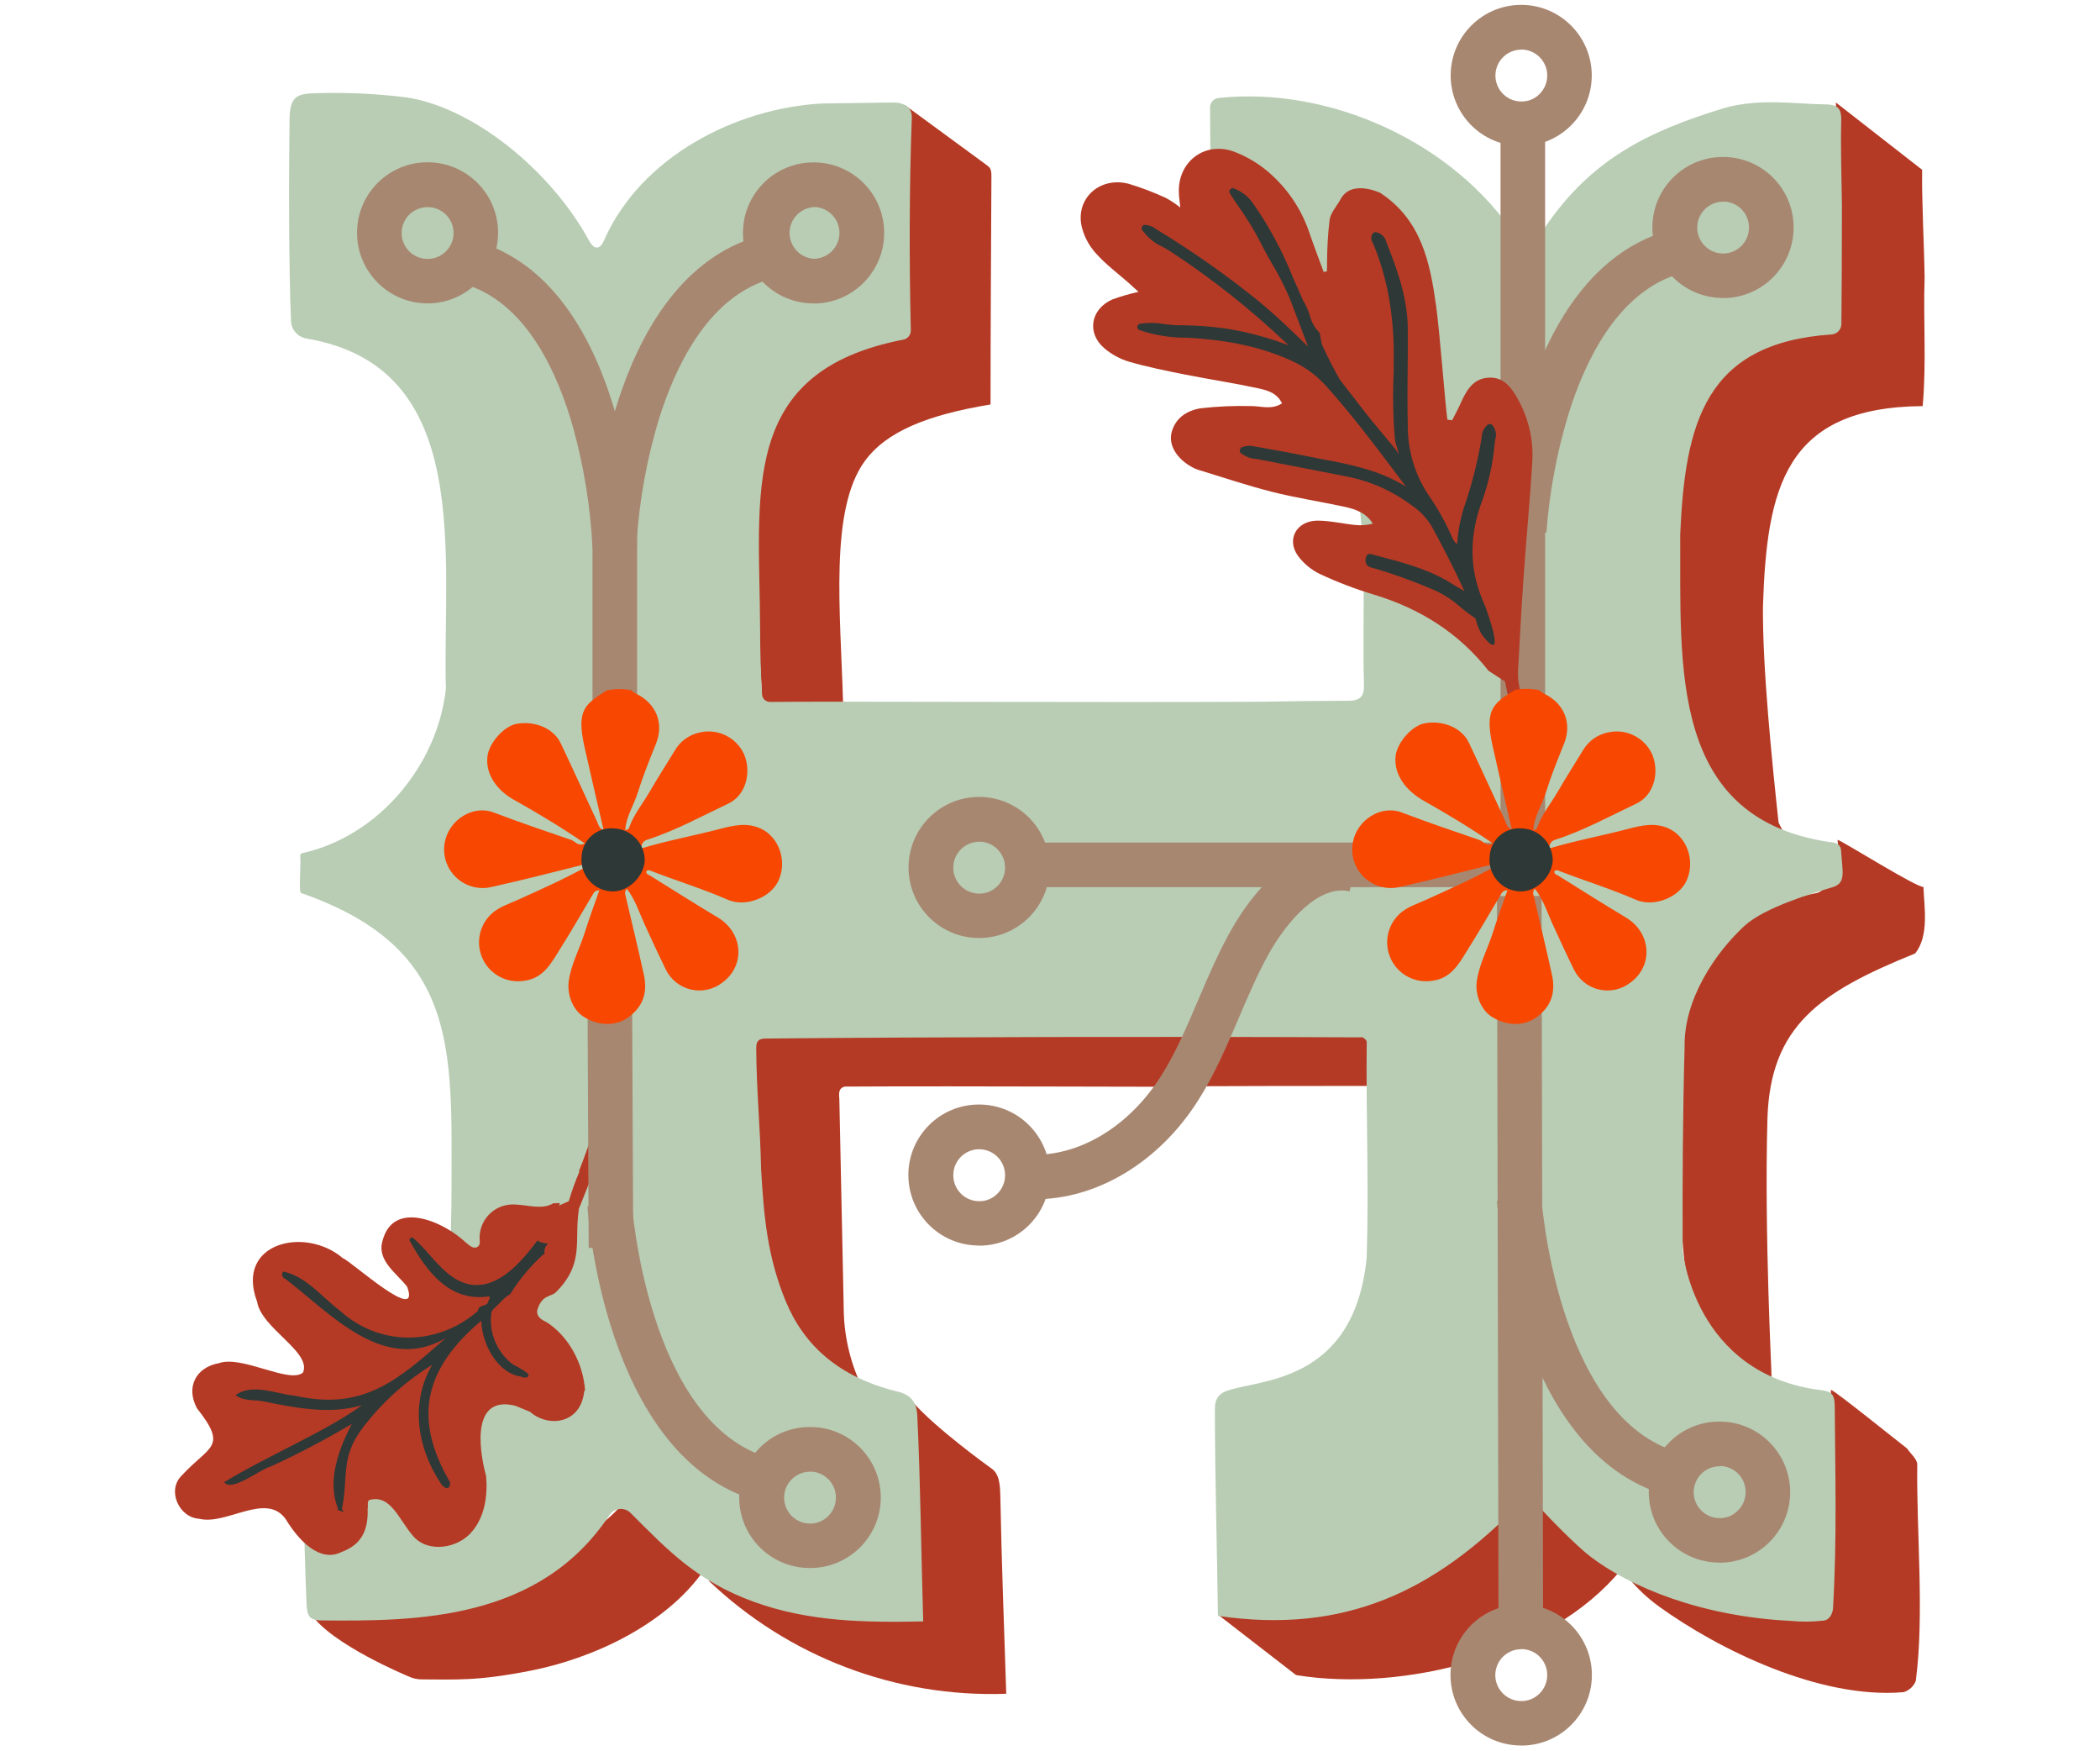
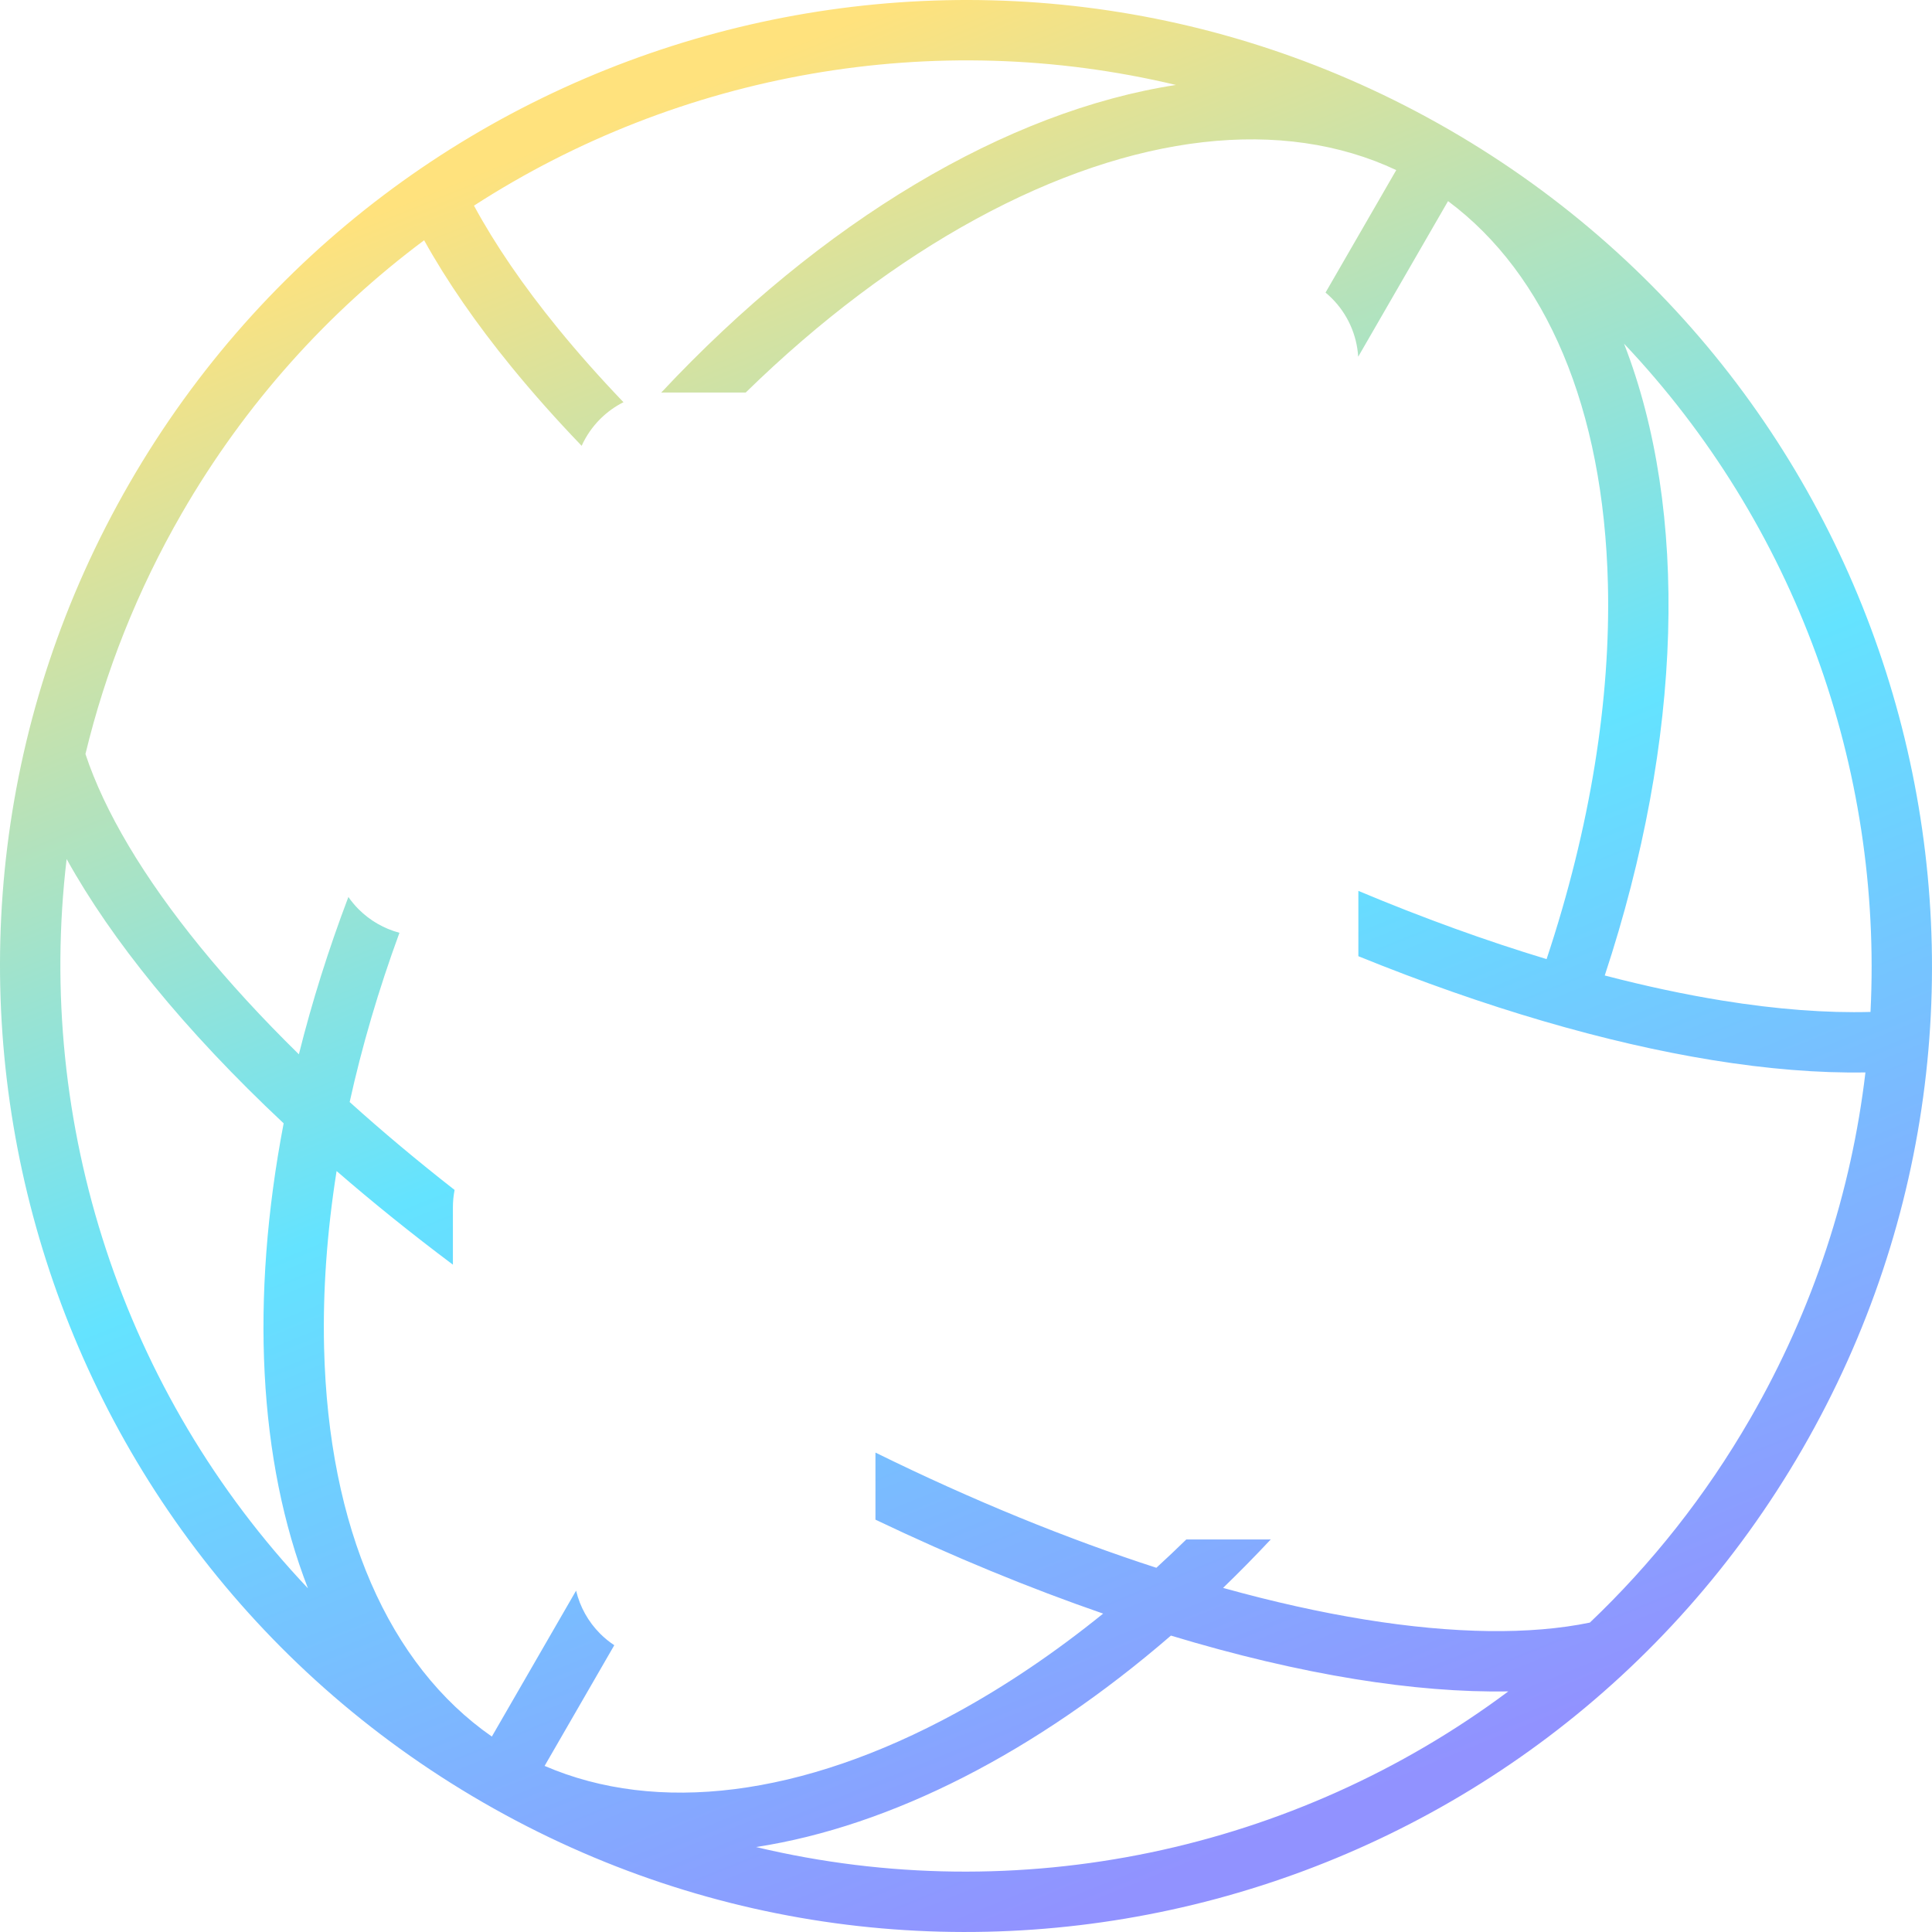
- <svg xmlns="http://www.w3.org/2000/svg" id="Layer_1" width="1200" height="1000" data-name="Layer 1" viewBox="0 0 400 400">
+ <svg xmlns="http://www.w3.org/2000/svg" width="224" height="224" viewBox="0 0 224 224" fill="none" class="globe">
+   <path fill-rule="evenodd" clip-rule="evenodd" d="M208.979 167.991C178.056 221.55 109.569 239.901 56.009 208.979C2.45 178.056 -15.901 109.569 15.021 56.009C45.944 2.45 114.431 -15.901 167.991 15.021C221.55 45.944 239.901 114.431 208.979 167.991ZM35.705 184.154C29.964 169.391 29.003 150.536 32.887 130.242C27.168 124.879 22.117 119.513 17.83 114.256C13.78 109.289 10.372 104.37 7.726 99.597C4.091 130.28 14.217 161.451 35.705 184.154ZM9.907 87.422C12.11 94.069 16.621 101.697 23.255 109.833C26.57 113.899 30.385 118.055 34.653 122.24C36.153 116.23 38.066 110.127 40.392 103.997C40.745 104.505 41.144 104.984 41.587 105.427C42.906 106.746 44.54 107.677 46.312 108.149C43.877 114.783 41.956 121.355 40.541 127.772C44.321 131.18 48.384 134.589 52.706 137.966C52.577 138.623 52.51 139.302 52.51 139.996L52.51 146.628C47.739 143.053 43.234 139.422 39.025 135.773C37.898 142.897 37.419 149.77 37.575 156.255C38.082 177.226 45.109 193.053 57.026 201.341L66.793 184.423C67.24 186.297 68.198 188.028 69.582 189.413C70.086 189.916 70.636 190.364 71.222 190.75L63.143 204.743C76.143 210.356 92.949 208.368 110.887 198.581C116.582 195.474 122.294 191.623 127.9 187.085C119.38 184.139 110.515 180.496 101.502 176.193L101.502 168.415C112.744 173.95 123.734 178.421 134.07 181.772C135.235 180.707 136.392 179.613 137.541 178.49L146.994 178.49C147.108 178.49 147.222 178.488 147.335 178.484C145.517 180.427 143.672 182.301 141.806 184.105C147.564 185.708 153.071 186.935 158.25 187.773C168.612 189.45 177.473 189.542 184.331 188.127C191.46 181.348 197.749 173.444 202.917 164.491C210.279 151.741 214.662 138.088 216.282 124.339C210.834 124.431 204.88 123.939 198.565 122.917C186.197 120.915 172.201 116.841 157.492 110.864L157.492 103.291C165.012 106.447 172.329 109.09 179.315 111.201C184.411 95.874 186.745 80.999 186.425 67.746C185.932 47.317 179.25 31.769 167.889 23.317L157.472 41.36C157.314 38.814 156.232 36.404 154.418 34.589C154.183 34.355 153.938 34.132 153.685 33.922L161.884 19.72C148.749 13.544 131.528 15.372 113.113 25.419C104.109 30.332 95.06 37.105 86.458 45.512L77.006 45.512C76.892 45.512 76.778 45.514 76.664 45.517C95.314 25.589 116.731 12.868 136.34 9.85C108.271 3.15 78.794 8.443 54.954 23.843C57.379 28.323 60.638 33.101 64.688 38.068C66.986 40.886 69.524 43.748 72.287 46.633C71.296 47.131 70.381 47.788 69.582 48.587C68.678 49.492 67.955 50.544 67.438 51.689C64.471 48.601 61.74 45.528 59.264 42.491C55.221 37.533 51.818 32.623 49.174 27.858C38.076 36.136 28.444 46.758 21.082 59.509C15.914 68.461 12.213 77.859 9.907 87.422ZM174.878 196.103C150.123 214.592 118.066 221.408 87.661 214.15C103.317 211.741 120.126 203.146 135.759 189.635C143.263 191.907 150.436 193.598 157.132 194.682C163.458 195.706 169.422 196.198 174.878 196.103ZM216.87 117.325C211.777 117.465 206.01 117.032 199.683 116.008C195.356 115.308 190.799 114.336 186.058 113.1C195.131 85.633 195.829 59.218 188.295 39.847C208.132 60.805 218.286 88.98 216.87 117.325Z" fill="url(#paint0_linear_1_287)" />
  <defs>
-     <style>.cls-1{fill:#b53a25}.cls-2{fill:#b8cdb4}.cls-3{fill:#a88771}.cls-4{fill:#2d3837}.cls-5{fill:#f74700}</style>
+     <linearGradient id="paint0_linear_1_287" x1="30.154" y1="30.154" x2="110.165" y2="227.733" gradientUnits="userSpaceOnUse">
+       <stop stop-color="#FFE27D" />
+       <stop offset="0.505" stop-color="#64E3FF" />
+       <stop offset="1" stop-color="#9192FF" />
+     </linearGradient>
  </defs>
-   <path d="M166.74,73.08l.1,4.24c-12.13,1.75-25.46,5.29-30.31,17.49-3.87,9.27-4.36,23.93-4.05,35,.34,8.37,1.45,23.07,1.77,31l18.45-.28c-.59-20.77-3.16-44.1,5-55.21,4.91-6.67,14.17-10.5,28.71-12.89,0-16.64.12-35.52.2-52.16,0-1.65-.28-1.93-1.07-2.54L166.81,24C166.31,37.68,166.29,54.92,166.74,73.08Z" class="cls-1" />
-   <path d="M102.7,343.09c-3.31,4.6-11.56,9.68-16,13a58.54,58.54,0,0,1-15.34,8,80.33,80.33,0,0,1-16,3.74,122.93,122.93,0,0,1-15.43,1c-2.44,0-6,0-8.89-.11,4.53,7,22.22,14.31,22.22,14.31h0a7.2,7.2,0,0,0,3.3.74c7.44,0,12.48.43,24.74-2,14.41-2.83,30.93-10.58,39.56-22.9l.36-.5C113.79,354.12,108.49,348.89,102.7,343.09Z" class="cls-1" />
-   <path d="M134,279.6l-1.8-43.92c38.8-.24,96.49-.45,142.12-.26,0,4.86,0,7.93.08,12.73,0,0-48.62,0-43.26.15s-51.86-.17-78,0c-1.69.34-1.32,1.94-1.29,2.89l1,47.74a42,42,0,0,0,3.85,17.33c-3-1.29-5.9-1.23-8.57-3.57C148.14,312.65,135.05,302.41,134,279.6Z" class="cls-1" />
-   <path d="M186.47,335.46c-.73-.52-12.34-8.9-17.62-14.84.38,17.42,1.19,31.89,1.74,49.21-11.35.28-38.6-6.81-48.67-8.68A93.61,93.61,0,0,0,190,387.05c-.48-15-1.07-30.05-1.35-45.07C188.58,339.13,188.43,336.71,186.47,335.46Z" class="cls-1" />
-   <path d="M399.91,63.38c-.09-7.2-.68-17.56-.56-24.58L379.64,23.43c.08,16.15,1.67,41.19,1.05,49.48,0,0-11.54-.72-20.29,4.48-5.89,3.5-13.91,15.31-15.53,24.79-.91,5.33-2.76,23.38-2.58,31.06.14,22.47,1.49,50.08,25.76,57.41a18.8,18.8,0,0,1-1.52-2.69c-1.5-13.91-3.69-35.37-3.57-49.34.87-27.17,5-45.58,36.51-45.82C400.36,83,399.58,73.29,399.91,63.38Z" class="cls-1" />
-   <path d="M399.64,202.64c-1,.54-18.79-10.63-19.62-10.73.38,3.58-.19,8.3-2.95,10.91a3.31,3.31,0,0,1-2.25,1.33c-15.18,2.83-30.74,16.06-30.55,32.41.1,8.23-.28,15.95-.22,24.51.07,11-.4,31.49,4.35,40.88,3.47,6.85,12.53,12.13,16.53,12.79.08,0-1.68-32.59-.95-58.93.6-21.42,12-29.13,33.76-37.93C401,213.87,399.81,207.16,399.64,202.64Z" class="cls-1" />
-   <path d="M332.1,360.4c5.74,2.68,29,7.06,37.79,4.86,3.75-.94,8,4.62,8.45,1.86.35-16,.25-33.94.14-49.53.85.12,15.66,12.08,17.39,13.38.82,1.22,2.33,2.42,2.36,3.66-.21,15.34,1.66,34.24-.33,49.46a4.31,4.31,0,0,1-2.79,2.59c-19.12,1.67-42.27-9.74-55.83-19.51A37.35,37.35,0,0,1,332.1,360.4Z" class="cls-1" />
-   <path d="M319.53,352c-2.74-2.23-6.3-7.53-9.7-11.2-16.81,17.63-46.49,30.6-71.16,28.38l17.57,13.6c24.61,4,58.1-4.47,74.22-24A78.76,78.76,0,0,1,319.53,352Z" class="cls-1" />
-   <path d="M164.41,23.42c1.86.1,4.11.73,4,3.55-.58,16-.6,32.58-.22,48.52a2.12,2.12,0,0,1-1.71,2.12c-37.81,7.32-32.87,35.11-32.74,66.17,0,4.53.16,10.73.44,14.91a1.83,1.83,0,0,0,1.86,1.71c11.41-.18,78,.16,112.87-.05,6.56-.14,12.73-.19,19.28-.22,2.65,0,3.62-.94,3.58-3.5-1-33.85,6.12-66.13-33-79.6a2.78,2.78,0,0,1-1.87-2.65c.21-16.71-.28-33.17-.31-49.87a2.12,2.12,0,0,1,1.89-2.11c25.78-2.79,54.05,10.44,67.86,31.53,1.87,2.85,3.45,3.2,5.52,0C323,36.3,337,30,353.63,24.84c8.14-2.51,17-1.06,23.22-1,3,0,4.13.66,4,3.82-.15,6.41.08,12.82.16,19.23,0,11.37-.06,21.59-.12,27.18a2.41,2.41,0,0,1-2.25,2.36c-28.84,1.94-33.49,20.15-34.59,45.7.17,30.21-2.79,65.47,35.18,70.44a1.84,1.84,0,0,1,1.58,1.71c.06,1.26.3,3.31.35,4.57.09,2.15-.34,3.32-2.41,3.93-4.38,1.29-15.44,4.59-20,8.78-6.52,6-13.93,16.67-13.7,27.76-.42,15.44-.5,30.89-.44,46.34,0,0,2.44,28.33,31.54,32,2.4.3,3.2.82,3.22,3.7.1,15.35.54,30.32-.4,46.21-.06,1-.72,2.54-2,2.74a35.42,35.42,0,0,1-7.76.08c-20.3-1-36.63-7.71-45.78-14.76-3.12-2.4-9.14-8.53-12.29-12a2.55,2.55,0,0,0-3.75-.07c-19.47,20.06-40,29.94-69,25.69-.22-16-.68-31.23-.7-47.38,0-2.28,1-3.35,2.49-3.95,7.17-2.79,29.32-1.42,32.21-30.55.53-17.47-.18-31.86,0-49.37-.13-.41-.91-1.19-1.48-.95-45.55-.21-98.65-.08-135.8.27-1.51,0-2.27.39-2.26,2.16.07,10.09.91,17.69,1.12,27.79.62,10.46,1.37,19.75,5.61,30.05,4.14,10,12,17.38,25.69,20.71,2.75.67,4.24,2.23,4.39,5.39.74,15,.89,32.08,1.36,47.1-13.1.26-26.09.13-38.81-4.52-12.88-4.7-19.41-11.59-28.09-20.28a3.12,3.12,0,0,0-4.81.49c-16,24.13-44.07,24.28-65.73,24.08-3.07,0-3.41-1.14-3.53-4.21-.64-15.5-.82-31.17-1.12-46.72a2.49,2.49,0,0,1,2.51-2.69C49,315.91,62.62,304,62.85,290.54c.1-5.87.37-13.61.36-19.48,0-31.2,1.73-54.43-34.4-67-.59-.21,0-5.9-.18-8.47a.6.6,0,0,1,.47-.64c17.44-3.83,30.95-20.14,32.82-37.58-.83-30,6.54-73.55-31.82-80a4.24,4.24,0,0,1-3.58-3.89C26,61.81,26,39.8,26.18,27.2c.08-5.38,1.86-5.83,6.4-5.91a134.78,134.78,0,0,1,19.74.89c15.42,2,33.44,16.56,42.3,32.77,1.35,2.48,2.68,1.89,3.53-.21,8.5-19.05,30.12-30,49.68-31.09Z" class="cls-2" />
-   <rect width="10.19" height="168.19" x="303.18" y="26.94" class="cls-3" transform="matrix(1, 0, 0, 1, -0.2, 0.54)" />
-   <path d="M353.86,68.09a16.11,16.11,0,0,1-.13-32.22h.14a16.1,16.1,0,0,1,16.1,16h0a16.13,16.13,0,0,1-16,16.25Zm0-22h-.06a5.92,5.92,0,0,0-4.09,10.14,5.84,5.84,0,0,0,4.14,1.7h.06a5.92,5.92,0,0,0,5.86-6h0a5.92,5.92,0,0,0-5.91-5.87Z" class="cls-3" />
-   <path d="M313.46,121.73l-10.17-.52c.12-2.32,3.27-56.8,36.37-68l3.26,9.65c-13.5,4.57-20.77,19.94-24.48,32A125.72,125.72,0,0,0,313.46,121.73Z" class="cls-3" />
-   <rect width="10.19" height="170.93" x="302.33" y="204.76" class="cls-3" transform="translate(-0.59 0.62) rotate(-0.12)" />
-   <path d="M353.05,357.07h-.15a16.11,16.11,0,0,1,.14-32.22h.14a16.14,16.14,0,0,1,16,16.25h0a16.11,16.11,0,0,1-16.1,16Zm0-22a5.92,5.92,0,0,0-4.22,10.07,5.86,5.86,0,0,0,4.17,1.77,5.67,5.67,0,0,0,4.2-1.7A5.86,5.86,0,0,0,359,341h0a5.93,5.93,0,0,0-5.87-6Z" class="cls-3" />
-   <path d="M307.73,398.87h-.15a16.11,16.11,0,0,1,.14-32.22h.14a16.12,16.12,0,0,1,16,16.24h0a16.13,16.13,0,0,1-16.1,16Zm0-22a5.92,5.92,0,0,0-.05,11.84,5.7,5.7,0,0,0,4.2-1.7,5.9,5.9,0,0,0,1.77-4.17h0a5.92,5.92,0,0,0-5.87-6Z" class="cls-3" />
-   <path d="M307.73,33.35h-.15a16.1,16.1,0,0,1-16-16.24,16.14,16.14,0,0,1,16.11-16h.14a16.14,16.14,0,0,1,16,16.25h0a16.11,16.11,0,0,1-16.1,16Zm0-22a5.92,5.92,0,0,0-4.22,10.07,5.86,5.86,0,0,0,4.17,1.77,5.65,5.65,0,0,0,4.2-1.69,5.91,5.91,0,0,0,1.77-4.18h0a5.93,5.93,0,0,0-5.87-6Z" class="cls-3" />
-   <path d="M339.24,341.17c-33.05-11.18-36.93-64.46-37.08-66.72l10.17-.67c0,.48,3.57,48.74,30.17,57.74Z" class="cls-3" />
-   <path d="M183.81,284.62h-.14a16.11,16.11,0,0,1,.13-32.22h.14a16.14,16.14,0,0,1,16,16.25h0a16.11,16.11,0,0,1-16.1,16Zm0-22a5.91,5.91,0,0,0-5.91,5.87,5.91,5.91,0,0,0,5.86,6,5.7,5.7,0,0,0,4.2-1.7,5.86,5.86,0,0,0,1.77-4.17h0a5.93,5.93,0,0,0-5.87-6Z" class="cls-3" />
-   <path d="M183.81,214.35h-.14a16.1,16.1,0,0,1-16-16.24,16.12,16.12,0,0,1,16.1-16h.14a16.12,16.12,0,0,1,16,16.24h0a16.11,16.11,0,0,1-16.1,16Zm0-22a5.92,5.92,0,0,0-5.91,5.87,5.85,5.85,0,0,0,1.69,4.21,5.94,5.94,0,0,0,4.17,1.77,5.66,5.66,0,0,0,4.2-1.7,5.86,5.86,0,0,0,1.77-4.17h0a5.93,5.93,0,0,0-5.87-6Z" class="cls-3" />
-   <rect width="109.01" height="10.19" x="195.28" y="192.54" class="cls-3" />
-   <path d="M196.54,274.05a35.21,35.21,0,0,1-6.38-.58l1.85-10c12,2.21,25.06-4.6,33.23-17.37,3.36-5.23,5.94-11.27,8.67-17.67,2.13-5,4.32-10.1,6.93-14.89,8.14-14.91,19.36-22.29,30-19.75l-2.36,9.91c-7-1.66-14.46,6.89-18.73,14.72-2.38,4.36-4.39,9-6.51,14-2.78,6.5-5.65,13.22-9.46,19.17C224.77,265.71,210.65,274.05,196.54,274.05Z" class="cls-3" />
-   <path d="M300.22,153.27l3.76,2.45c1.18,5.38,2.32,11,3.13,15.51a37.12,37.12,0,0,1,4.24-.28l-2-2.78c-.35-2.69-.95-4.71-2.2-12A14.35,14.35,0,0,1,307,153c.38-6.9.74-13.81,1.22-20.71.61-8.81,1.46-17.6,2-26.41a26.21,26.21,0,0,0-3-14.18c-1.52-2.79-3.27-5.63-7-5.4s-5.17,3.21-6.49,6.14c-.55,1.22-1.2,2.4-1.81,3.59l-1.09-.13c-.43-2.78-1.75-20-2.55-25.81-1.38-10-3.35-19.81-12.77-26,0,0-6.6-3.21-9.1,1.45-.82,1.54-2.23,3-2.5,4.66a85.3,85.3,0,0,0-.58,9.6c0,.74,0,1.48-.05,2.21l-.73.13c-1.1-3-2.25-6-3.28-9A31.34,31.34,0,0,0,251,40.28a26.51,26.51,0,0,0-9.08-5.68c-6.82-2.36-12.89,2.62-12.45,9.67,0,.68.13,1.35.31,3.15a22.73,22.73,0,0,0-3.27-2.18A65.55,65.55,0,0,0,218,42c-6.49-1.7-12.07,3.18-10.81,9.55a14,14,0,0,0,3.2,6.23c2.28,2.59,5.13,4.7,7.74,7,.64.57,1.27,1.16,2.09,1.91a46.77,46.77,0,0,0-6,1.75c-4.92,2.2-5.87,7.62-1.86,11.09a15.61,15.61,0,0,0,5.66,3.11c4.19,1.22,8.5,2.08,12.79,2.94,5.5,1.09,11,1.91,16.53,3.1,2.13.46,4.51,1,5.69,3.49-2.4,1.57-4.82.59-7.18.62a84.72,84.72,0,0,0-11.28.49c-3.24.48-6,2.22-6.82,5.72-.63,2.88,1.35,5.92,4.73,7.75a7.49,7.49,0,0,0,1.33.59c5.57,1.69,11.09,3.56,16.73,5s11.23,2.26,16.83,3.48c2.45.54,4.87,1.34,6.41,3.84a11.34,11.34,0,0,1-4,.31c-2.9-.3-5.8-1-8.7-1-4.73.07-7.07,4.25-4.44,8a13.63,13.63,0,0,0,5.18,4.26,90.86,90.86,0,0,0,12.25,4.66C284.66,139.1,293.47,144.68,300.22,153.27Z" class="cls-1" />
-   <path d="M298.69,145a12.67,12.67,0,0,1-1.36-3.45,1.16,1.16,0,0,0-.13-.27,37.05,37.05,0,0,1-3.39-2.55,23.31,23.31,0,0,0-5.33-3.59,120.12,120.12,0,0,0-14.54-5.32l-.23-.06a1.93,1.93,0,0,1-1.4-.84,2.14,2.14,0,0,1,0-1.8.81.81,0,0,1,1-.51l2.29.61c5.73,1.51,11.6,3.07,16.79,6.5.75.42,1.53.87,2.35,1.37-2.42-5.19-4.85-10-7.38-14.61a15.12,15.12,0,0,0-4.58-4.93A36.36,36.36,0,0,0,268.4,109c-6.93-1.34-13.85-2.72-20.55-4-.27-.06-.54-.1-.82-.14a5.9,5.9,0,0,1-3.17-1.16,1,1,0,0,1-.23-.12.76.76,0,0,1-.2-.91.86.86,0,0,1,.45-.43h0l-.56-.16.72.08a4,4,0,0,1,2.63-.13l.19,0c1.36.26,2.73.5,4.1.74,2.1.37,4.27.75,6.4,1.2,1.53.32,3.1.62,4.61.91,6.54,1.23,13.27,2.5,19.41,6.34l-2.3-3.06C274,101.43,268.75,94.46,263,88.08a23.72,23.72,0,0,0-7.92-5.7c-6.61-3-14.15-4.69-23.75-5.21l-.61,0a32.83,32.83,0,0,1-10.25-1.73.78.78,0,0,1-.51-.8.81.81,0,0,1,.67-.69,18.35,18.35,0,0,1,5.66.12,19,19,0,0,0,2.74.24,78.76,78.76,0,0,1,11.13.76,72,72,0,0,1,14.37,3.83l-.09-.08-.18-.17a188.08,188.08,0,0,0-26.78-21.23c-.54-.35-1.12-.66-1.72-1a11.2,11.2,0,0,1-4.46-3.56.61.61,0,0,1-.2-.19.73.73,0,0,1-.09-.74l0-.09a.82.82,0,0,1,1.12-.39,4.23,4.23,0,0,1,2.11.89l.31.2a212.7,212.7,0,0,1,23.19,16.32c3.73,3.09,7.28,6.44,11.23,10.34-.19-.5-.38-1-.56-1.49-1.25-3.33-2.42-6.47-3.63-9.55a61.43,61.43,0,0,0-4-7.84c-.9-1.59-1.84-3.24-2.67-4.92a67.78,67.78,0,0,0-4.9-8.05c-.68-1-1.38-2-2.1-3.16a.75.75,0,0,1,.08-.93.79.79,0,0,1,.5-.24l-.27-.33.41.32a.73.73,0,0,1,.29.07A9.66,9.66,0,0,1,246.77,47c.85,1.23,1.65,2.47,2.43,3.73l.36.61A83.2,83.2,0,0,1,255,62.1c.19.46.37.92.55,1.38q1.18,2.55,2.27,5.14c.1.18.19.36.3.53a14.72,14.72,0,0,1,1.26,2.93,8.25,8.25,0,0,0,2.08,3.79.78.78,0,0,1,.25.49,16.22,16.22,0,0,0,.48,2.46c1.23,2.67,2.56,5.3,4,7.84.82,1.13,1.7,2.24,2.59,3.37.59.75,1.18,1.5,1.75,2.25,2,2.68,4.24,5.33,6.37,7.88l2.1,2.53a3.31,3.31,0,0,1,.44.76,2.37,2.37,0,0,0,.19.39,6.41,6.41,0,0,0-.39-1.82,9.59,9.59,0,0,1-.41-1.72A113.42,113.42,0,0,1,278.56,85l0-1.9c.21-10.41-1.32-19.36-4.67-27.36l-.12-.24a1.86,1.86,0,0,1,0-2.13.8.8,0,0,1,.75-.31,3,3,0,0,1,2.36,2.26c2.62,6.63,5,13.19,4.9,20.44,0,1.62,0,3.24,0,4.87-.06,5.46-.12,11.1,0,16.64a28.27,28.27,0,0,0,4.68,15.78A55.41,55.41,0,0,1,292,123a3.59,3.59,0,0,0,.66,1c.22.23.35.25.43.23a1.9,1.9,0,0,0,0-.25,34.23,34.23,0,0,1,1.87-9,96.78,96.78,0,0,0,3.63-14.53c0-.15.05-.31.07-.47A4,4,0,0,1,300,97.07a.79.79,0,0,1,1.09.07,3.41,3.41,0,0,1,.67,3.35c0,.3-.1.58-.12.85a52.82,52.82,0,0,1-2.75,12.81c-3.09,8.08-3.1,15.62,0,23,.22.54.46,1.12.71,1.71C299.59,138.9,304.8,152.87,298.69,145Z" class="cls-4" />
-   <path d="M311.8,157.72a5.14,5.14,0,0,0,1,.73c4.69,2.18,6.62,6.75,4.67,11.56-1.5,3.72-3,7.45-4.19,11.27-.89,2.81-2.63,5.33-2.81,8.36l-.39.5c.57.17.25-.34.38-.5.33,0,.73-.06.85-.41,1.09-3.14,3.23-5.67,4.86-8.5,1.8-3.13,3.77-6.16,5.64-9.25a8.63,8.63,0,0,1,5.62-4.08,8.91,8.91,0,0,1,10.22,5c1.74,4.21.32,9.34-3.55,11.19-6.14,2.92-12.12,6.21-18.63,8.31-.9.29-1.25.84-1.42,2,6.1-1.83,12.06-2.9,17.9-4.44,3.18-.83,6.37-1.6,9.56-.09,4.17,2,6,7.43,4,11.85-1.78,3.94-7.56,6.15-11.61,4.38-5.65-2.47-11.53-4.28-17.28-6.49-.45-.17-.89-.48-1.34,0-.08.67.53.77.91,1,5.15,3.21,10.27,6.45,15.47,9.57,5.75,3.45,6.36,11,.94,14.91a8.54,8.54,0,0,1-12.83-3c-1.7-3.46-3.32-7-4.92-10.48-1.21-2.66-2.11-5.58-4-8-.67.68-.36,1.3-.21,1.93,1.38,5.92,2.8,11.82,4.1,17.75.87,4-.17,7.27-3.61,9.72-2.81,2-6.75,2-10.18-.18-2.45-1.56-3.83-5.08-3.39-8.15.57-3.88,2.45-7.3,3.65-11,1-3.22,2.19-6.4,3.33-9.71a1.36,1.36,0,0,0-1.34.69c-2.66,4.43-5.22,8.92-8,13.3-1.86,3-3.62,6.07-7.7,6.64a8.89,8.89,0,0,1-7.38-15.46c1.63-1.42,3.69-2.06,5.61-2.92,5.32-2.41,10.66-4.79,15.83-7.63-.54-.7-1-.42-1.47-.3-6.68,1.69-13.36,3.37-20.08,4.88a8.83,8.83,0,0,1-10.78-10.23c1-5.19,6.52-8.53,11.1-6.8,5.89,2.23,11.85,4.27,17.8,6.3.93.32,1.6,1.58,3.1.79-5.17-3.56-10.43-6.72-15.76-9.72-4.21-2.37-6.88-6.07-6.49-10.14.3-3.13,3.71-7,6.62-7.58,4.16-.78,8.52,1,10.13,4.4,2.83,5.93,5.53,11.92,8.31,17.88.31.66.38,1.53,1.52,2-1.51-6.57-3-12.85-4.4-19.15-1.85-8.36.13-9.62,5.08-12.77A14,14,0,0,1,311.8,157.72Zm-9.61,37.33a5.2,5.2,0,0,0,5,5.79,5.6,5.6,0,0,0,5.36-5.11,5.3,5.3,0,0,0-5.06-5.3A4.89,4.89,0,0,0,302.19,195.05Z" class="cls-5" />
-   <path d="M307.86,189.3a6.78,6.78,0,0,0-7.37,6.4,7.23,7.23,0,0,0,7,8c3.63.1,7.22-3.33,7.42-7.09A7.35,7.35,0,0,0,307.86,189.3Z" class="cls-4" />
-   <path d="M99.87,257.47c-.08.48.47-3.54.8-5.17-1.16-3.48-.82-7-.52-10.58.2-2.38-.87-2.67-2.71-1.57a.23.23,0,0,0,.06.37,9.07,9.07,0,0,0-.07,3.74,1.26,1.26,0,0,0,0,1.37c-.55,4.1-1.12,8.19-1.68,12.29h0c-1,3.31-2.18,6.54-3.43,9.75l.12.05A63.7,63.7,0,0,0,90,274.5l-2.25,1,.24-.46c-.23-.32-1.09.08-1.44-.12-2.55,1.61-5.86.43-8.67.34a7.61,7.61,0,0,0-8.25,7.2c-.08.87.38,2-.58,2.51s-1.88-.51-2.64-1.09c-5-4.74-16.57-9.87-19-.25h0c-1.27,4.48,3.28,7.32,5.65,10.41,3.29,8.85-12.79-5.85-14.7-6.53h0c-8.59-7.37-24.67-3.57-19.6,9.92.94,6.11,12.56,11.53,10.49,16.22-3.11,2.64-13.88-4-19.17-2.16C4.7,312.47,2.47,317,5,321.78c7.16,9.09,2.9,8.47-3.47,15.41-3.43,3.34-.66,9.59,4,9.87,6.28,1.56,15.35-6.25,19.81.14,2.76,4.57,7.66,10,12.69,7.47,4.34-1.61,6.18-4.64,6-9.83h0c.17-.69-.22-1.91.48-2.09,4.82-1.27,6.64,4.49,9.94,8.28,3.36,3.94,10.38,2.85,13.56-1.19a1.22,1.22,0,0,1-.27,0,1.22,1.22,0,0,0,.27,0c2.81-3.37,3.48-8.15,3.1-12.53-1.89-7-3-18.53,6.72-16.06l3.31,1.36c4.17,3.68,11.66,2.83,12.4-4.76l.19-.05c-.37-6-3.6-12.37-8.85-15.7-1.14-.52-2.24-1.21-2.1-2.6,1-3.7,3.2-3.12,4.29-4.21,6.62-6.62,4.12-11.85,5.24-18.88h-.07s4.08-9.94,5.68-15.23Zm-56,87.31-.24-.09h0Z" class="cls-1" />
-   <path d="M85.3,284.21a2.13,2.13,0,0,0-.81,2.17,42.36,42.36,0,0,0-7.89,9.37c-1.5.78-2.41,2.22-3.72,3.29a1.94,1.94,0,0,0-.61,1.26,12.67,12.67,0,0,0,5,11.52c2.87,1.45,3.81,2.27,3.51,2.6-.27.62-1.24.34-1.78.14-5.07-.76-8.8-7.05-9-12.75-13.06,11-15.64,22.34-7.15,36.87.22,1.61-1.08,2-2.23.1C55,330.17,54,320,58.79,311.9A57.69,57.69,0,0,0,43,326.16c-5.36,6.87-3.29,11.63-4.86,18.63l.41.74L37.09,345l.17-.27c-2.51-6.09,0-13.33,3.16-19.34A204.57,204.57,0,0,1,22,335.07c-2.52.61-9,6-10.76,3.63,10.47-6.35,23.15-11.52,31.5-17.59-7.61,2.27-15.51.51-22.9-.94-2-.33-4.17,0-6-1.35,3.8-2.85,9.4-.24,13.65.14,15.59,3.46,23.45-3.59,34.34-13.14-14.12,8.11-26.22-5.59-36.47-13.48-.54-.25-1.27-.82-.65-1.77,5.17,1,9,5.95,13.06,9,9.54,8.57,22.79,7.64,31.46,0,.19-1.58,2-.95,2.28-1.95.16-.52,1-1.61-.16-1.32-8.34,1-13.5-5.1-17.67-12.72a.52.52,0,0,1,.81-.64c2.91,2.51,5,5.73,8,8.17,9.34,7.51,17.23-3.63,20.48-7.78C82.59,283.85,85.3,284.21,85.3,284.21Z" class="cls-4" />
-   <rect width="10.19" height="80.37" x="95.43" y="94.95" class="cls-3" />
-   <path d="M146,69.33a16.11,16.11,0,0,1-.14-32.22H146a16.11,16.11,0,0,1,16.1,16h0a16.14,16.14,0,0,1-16,16.25Zm0-22h-.05A5.92,5.92,0,0,0,146,59.14H146a5.93,5.93,0,0,0,5.87-6A5.91,5.91,0,0,0,146,47.3Z" class="cls-3" />
-   <path d="M105.57,123l-10.18-.53c.12-2.31,3.28-56.8,36.37-68L135,64.1c-13.51,4.57-20.77,19.93-24.49,32A126.05,126.05,0,0,0,105.57,123Z" class="cls-3" />
-   <path d="M57.75,69.33h-.14a16.13,16.13,0,0,1-16-16.25l5.09,0-5.09,0a16.1,16.1,0,0,1,16.1-16h.14A16.1,16.1,0,0,1,69,64.7,16,16,0,0,1,57.75,69.33Zm0-22a5.92,5.92,0,0,0-.05,11.84h.05a5.92,5.92,0,0,0,0-11.84Z" class="cls-3" />
-   <path d="M95.43,125.12A128,128,0,0,0,91,97.71C87.52,85.4,80.55,69.78,67.11,65.23l3.26-9.65c33.18,11.22,35.18,66.88,35.24,69.24l-10.18.3,5.09-.15Z" class="cls-3" />
-   <rect width="10.19" height="65.66" x="94.4" y="219.48" class="cls-3" transform="translate(-1.14 0.45) rotate(-0.26)" />
-   <path d="M145.15,358.31H145a16.11,16.11,0,0,1,.14-32.22h.14a16.11,16.11,0,0,1-.14,32.22Zm0-22a5.92,5.92,0,0,0-4.22,10.07,5.86,5.86,0,0,0,4.17,1.77,5.71,5.71,0,0,0,4.2-1.7,5.94,5.94,0,0,0,1.77-4.17l5.09,0-5.09,0a5.94,5.94,0,0,0-5.87-6Z" class="cls-3" />
-   <path d="M131.34,342.41c-33-11.18-36.92-64.46-37.07-66.72l10.16-.67-5.08.33,5.08-.33c0,.48,3.58,48.74,30.18,57.74Z" class="cls-3" />
-   <path d="M104.24,157.72a5.14,5.14,0,0,0,1,.73c4.69,2.18,6.62,6.75,4.68,11.56-1.51,3.72-3,7.45-4.2,11.27-.88,2.81-2.62,5.33-2.8,8.36l-.39.5c.57.17.25-.34.38-.5.33,0,.72-.06.85-.41,1.08-3.14,3.23-5.67,4.85-8.5,1.8-3.13,3.78-6.16,5.65-9.25a8.59,8.59,0,0,1,5.61-4.08,8.9,8.9,0,0,1,10.22,5c1.74,4.21.33,9.34-3.54,11.19-6.14,2.92-12.13,6.21-18.64,8.31-.9.29-1.24.84-1.41,2,6.09-1.83,12-2.9,17.9-4.44,3.18-.83,6.36-1.6,9.55-.09,4.18,2,6,7.43,4,11.85-1.78,3.94-7.56,6.15-11.61,4.38-5.65-2.47-11.54-4.28-17.28-6.49-.45-.17-.89-.48-1.35,0-.07.67.53.77.91,1,5.15,3.21,10.28,6.45,15.48,9.57,5.74,3.45,6.36,11,.94,14.91a8.55,8.55,0,0,1-12.84-3q-2.54-5.19-4.91-10.48c-1.21-2.66-2.12-5.58-4-8-.68.68-.36,1.3-.22,1.93,1.38,5.92,2.81,11.82,4.11,17.75.86,4-.18,7.27-3.62,9.72-2.8,2-6.75,2-10.17-.18-2.46-1.56-3.83-5.08-3.39-8.15.56-3.88,2.45-7.3,3.64-11,1-3.22,2.19-6.4,3.34-9.71a1.35,1.35,0,0,0-1.34.69c-2.66,4.43-5.22,8.92-8,13.3-1.86,3-3.62,6.07-7.7,6.64a8.89,8.89,0,0,1-7.39-15.46c1.64-1.42,3.69-2.06,5.61-2.92,5.33-2.41,10.67-4.79,15.83-7.63-.53-.7-1-.42-1.46-.3-6.68,1.69-13.36,3.37-20.09,4.88a8.82,8.82,0,0,1-10.77-10.23c1-5.19,6.51-8.53,11.1-6.8,5.89,2.23,11.84,4.27,17.8,6.3.93.32,1.59,1.58,3.1.79-5.18-3.56-10.44-6.72-15.76-9.72C73.67,180.78,71,177.08,71.4,173c.29-3.13,3.7-7,6.62-7.58,4.16-.78,8.51,1,10.13,4.4,2.83,5.93,5.53,11.92,8.31,17.88.3.66.38,1.53,1.51,2-1.51-6.57-3-12.85-4.4-19.15-1.84-8.36.14-9.62,5.09-12.77A14,14,0,0,1,104.24,157.72Zm-9.6,37.33a5.2,5.2,0,0,0,5,5.79,5.59,5.59,0,0,0,5.35-5.11,5.3,5.3,0,0,0-5.06-5.3A4.87,4.87,0,0,0,94.64,195.05Z" class="cls-5" />
-   <path d="M100.3,189.3a6.78,6.78,0,0,0-7.36,6.4,7.23,7.23,0,0,0,7,8c3.64.1,7.23-3.33,7.43-7.09A7.36,7.36,0,0,0,100.3,189.3Z" class="cls-4" />
</svg>
